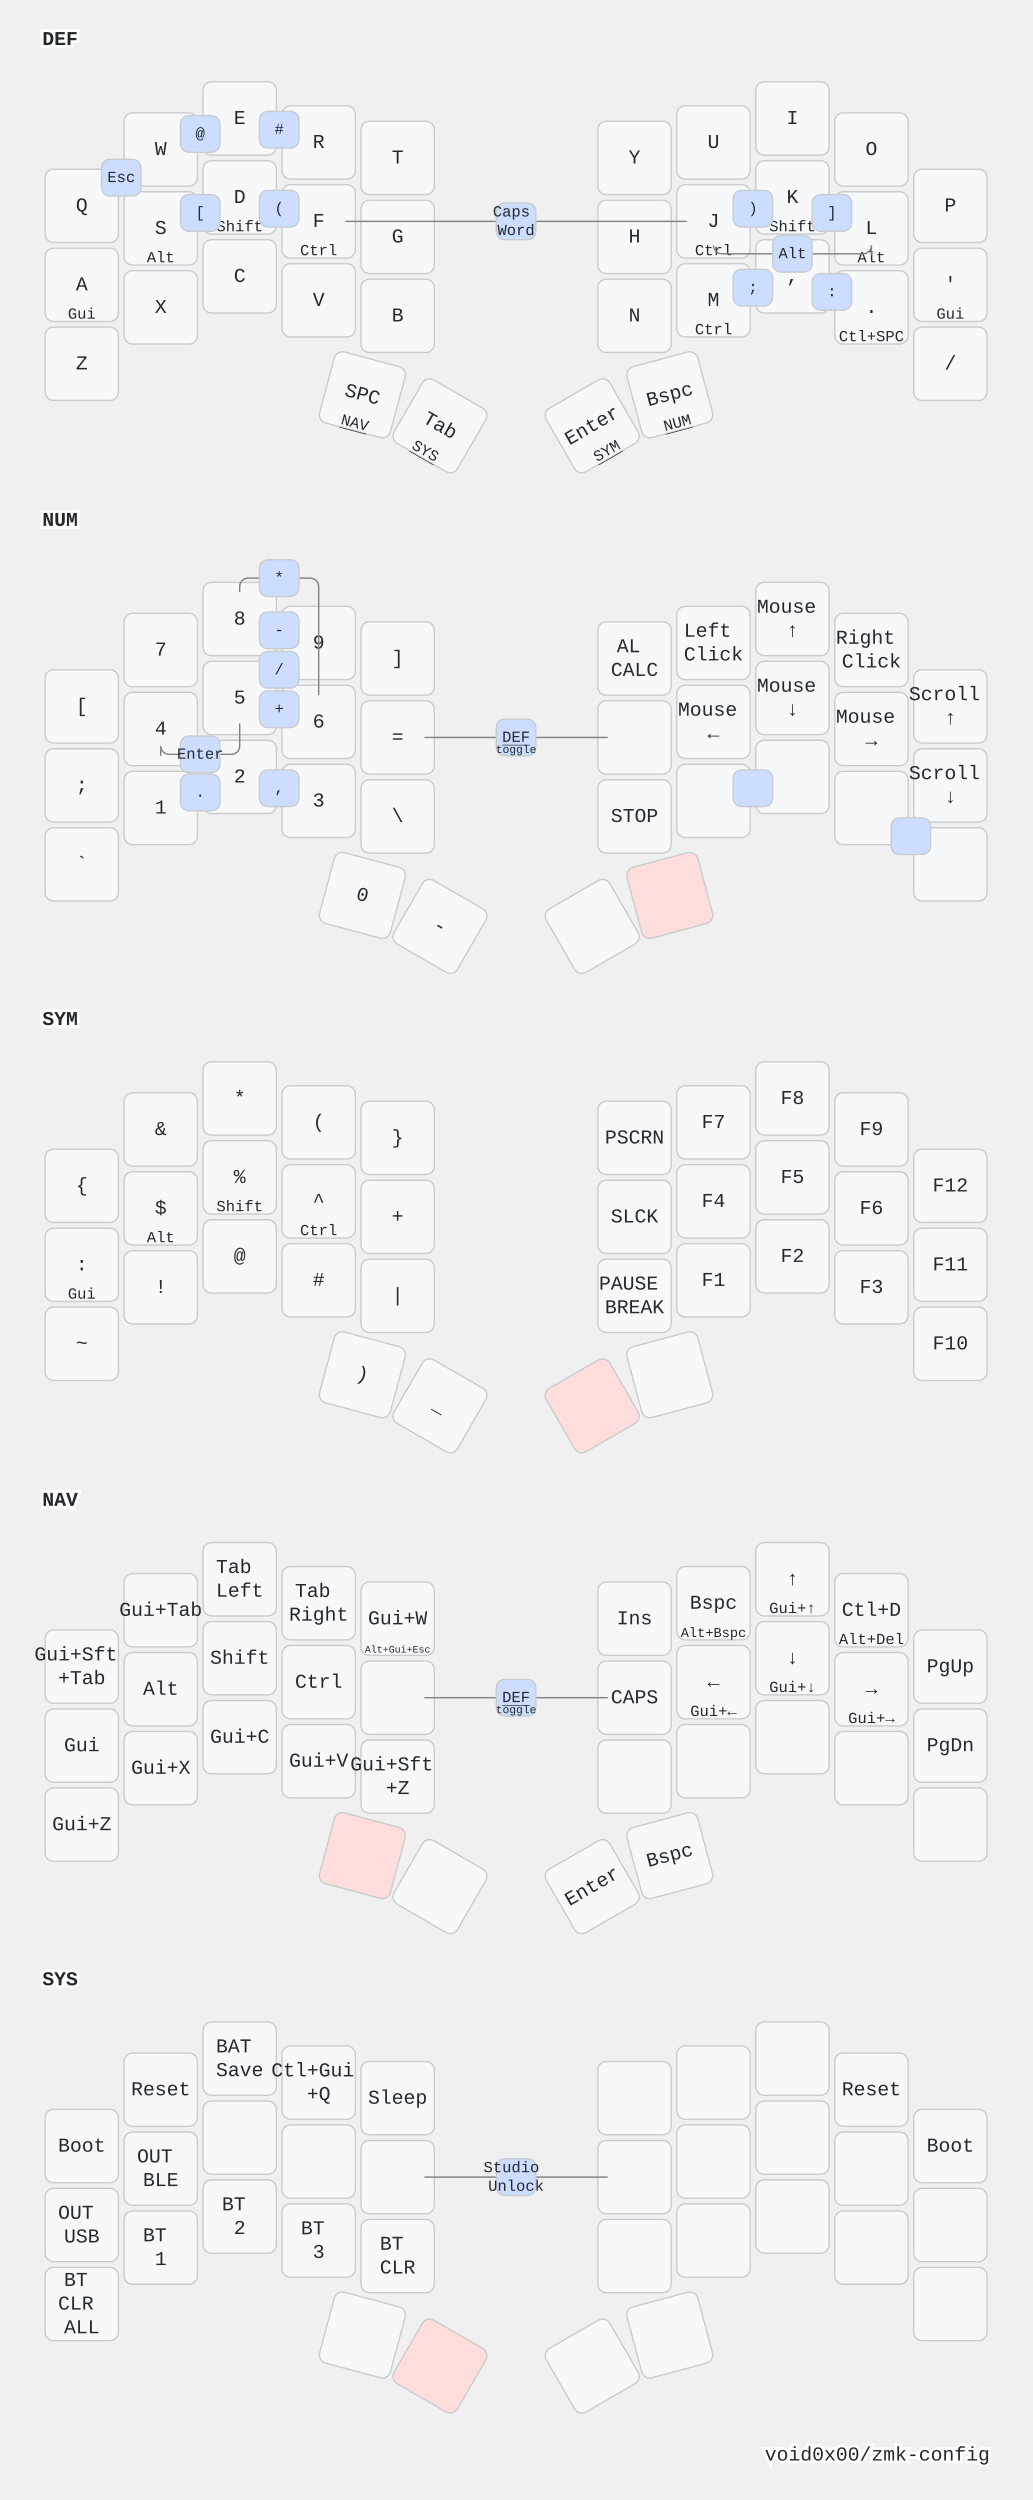
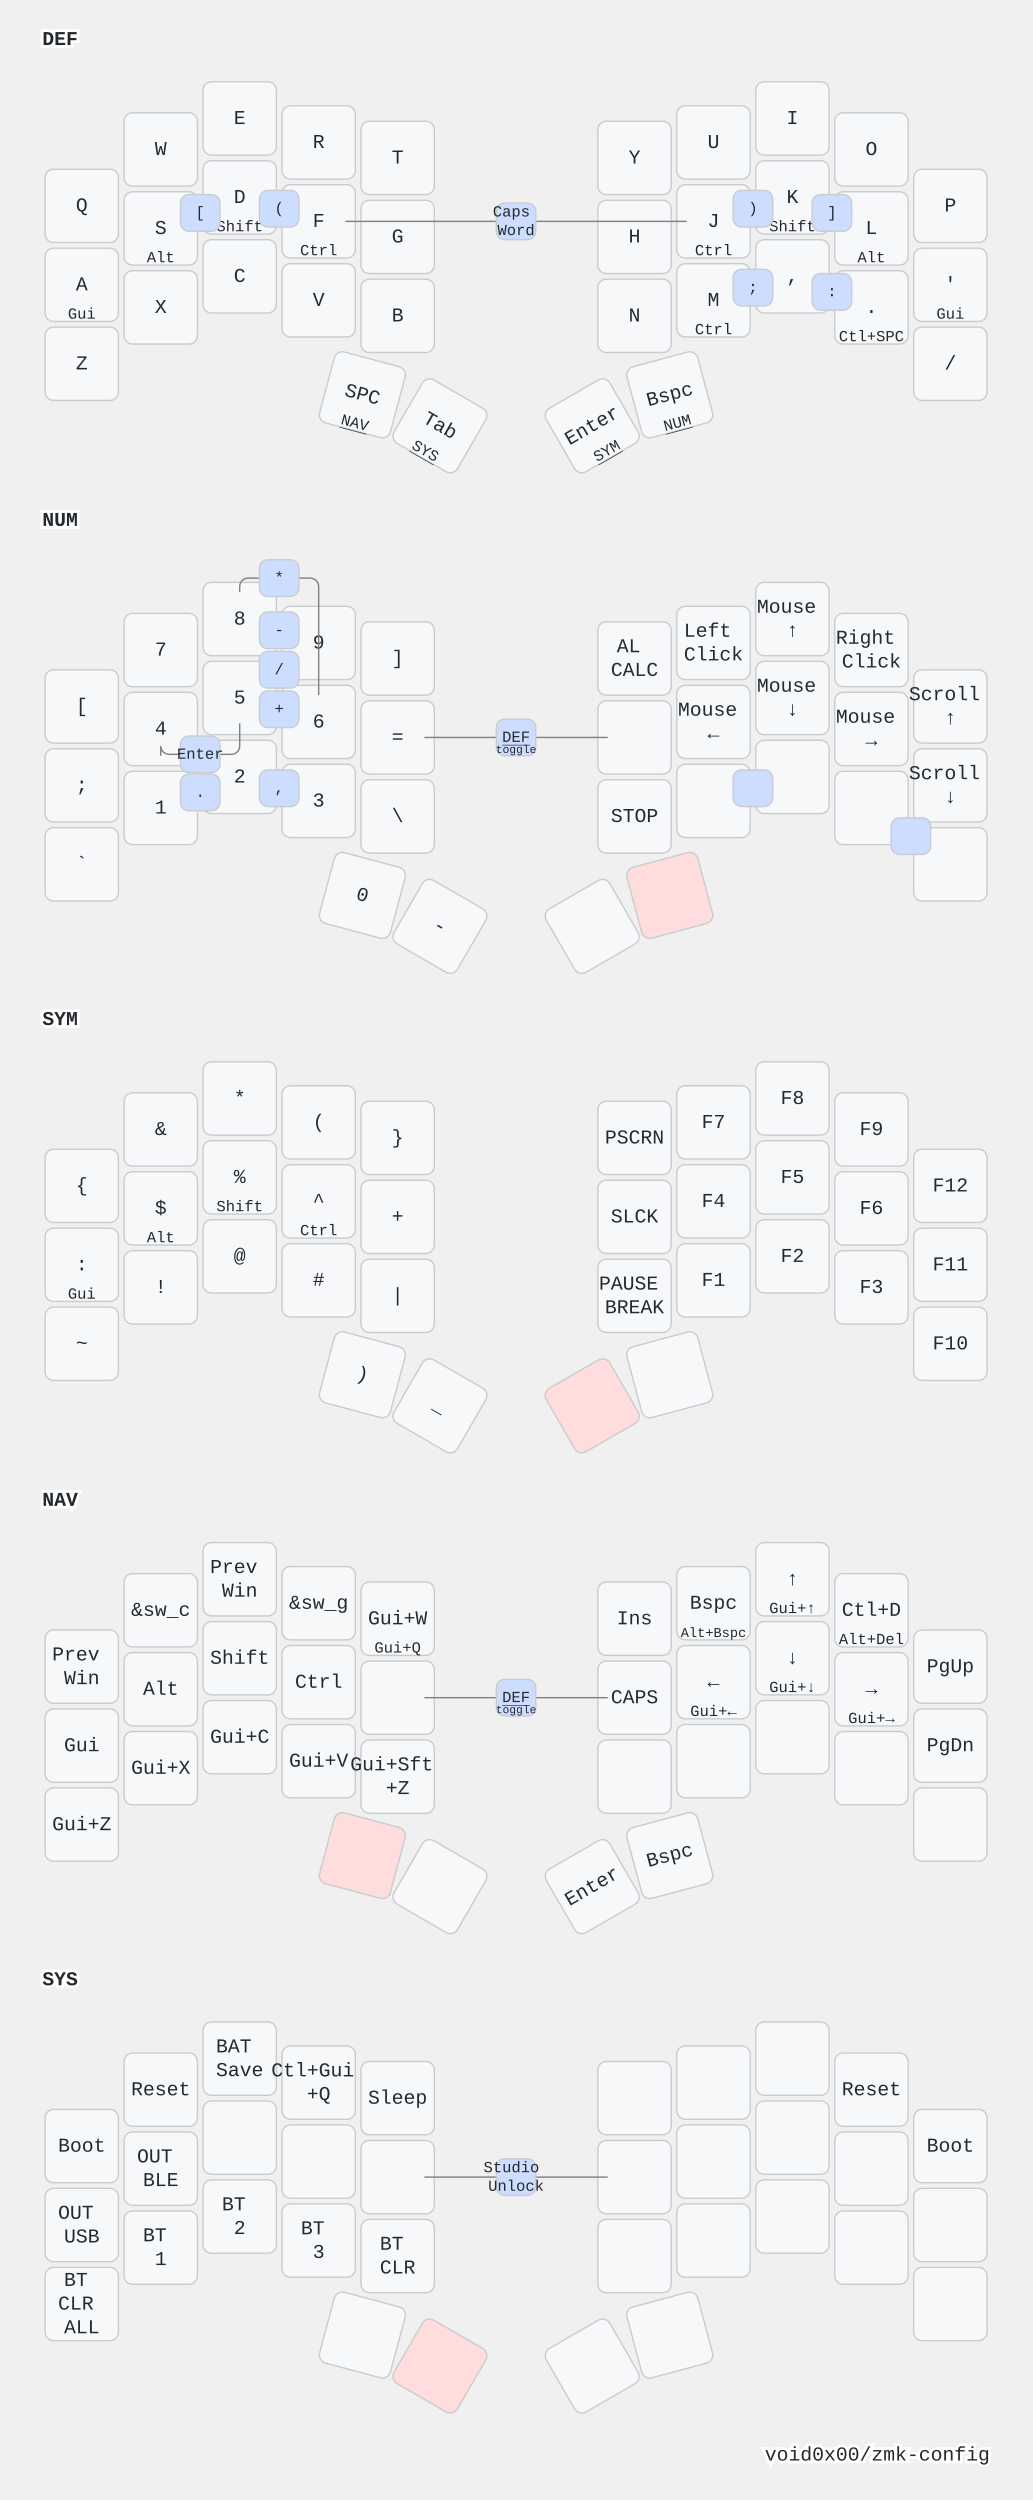
<svg xmlns="http://www.w3.org/2000/svg" xmlns:xlink="http://www.w3.org/1999/xlink" width="732" height="1773" viewBox="0 0 732 1773" class="keymap">
  <defs>/* start glyphs */
<svg id="mdi:play-pause">
      <svg id="mdi-play-pause" viewBox="0 0 24 24">
        <path d="M3,5V19L11,12M13,19H16V5H13M18,5V19H21V5" />
      </svg>
    </svg>
    <svg id="mdi:skip-backward">
      <svg id="mdi-skip-backward" viewBox="0 0 24 24">
        <path d="M20,5V19L13,12M6,5V19H4V5M13,5V19L6,12" />
      </svg>
    </svg>
    <svg id="mdi:skip-forward">
      <svg id="mdi-skip-forward" viewBox="0 0 24 24">
        <path d="M4,5V19L11,12M18,5V19H20V5M11,5V19L18,12" />
      </svg>
    </svg>
    <svg id="mdi:volume-high">
      <svg id="mdi-volume-high" viewBox="0 0 24 24">
        <path d="M14,3.23V5.29C16.89,6.15 19,8.83 19,12C19,15.17 16.89,17.84 14,18.7V20.77C18,19.86 21,16.28 21,12C21,7.72 18,4.14 14,3.23M16.5,12C16.5,10.23 15.5,8.71 14,7.97V16C15.5,15.29 16.5,13.76 16.5,12M3,9V15H7L12,20V4L7,9H3Z" />
      </svg>
    </svg>
    <svg id="mdi:volume-medium">
      <svg id="mdi-volume-medium" viewBox="0 0 24 24">
        <path d="M5,9V15H9L14,20V4L9,9M18.5,12C18.5,10.23 17.5,8.71 16,7.97V16C17.5,15.29 18.5,13.76 18.5,12Z" />
      </svg>
    </svg>
    <svg id="mdi:volume-off">
      <svg id="mdi-volume-off" viewBox="0 0 24 24">
        <path d="M12,4L9.91,6.09L12,8.18M4.27,3L3,4.27L7.73,9H3V15H7L12,20V13.27L16.25,17.53C15.58,18.04 14.83,18.46 14,18.7V20.77C15.38,20.45 16.63,19.82 17.68,18.96L19.73,21L21,19.73L12,10.73M19,12C19,12.94 18.8,13.82 18.46,14.64L19.97,16.15C20.62,14.91 21,13.5 21,12C21,7.72 18,4.14 14,3.23V5.29C16.89,6.15 19,8.83 19,12M16.5,12C16.5,10.23 15.5,8.71 14,7.97V10.18L16.45,12.63C16.5,12.43 16.5,12.21 16.5,12Z" />
      </svg>
    </svg>
  </defs>/* end glyphs */
<style>/* inherit to force styles through use tags */
svg path {
    fill: inherit;
}

/* font and background color specifications */
svg.keymap {
    font-family: SFMono-Regular,Consolas,Liberation Mono,Menlo,monospace;
    font-size: 14px;
    font-kerning: normal;
    text-rendering: optimizeLegibility;
    fill: #24292e;
}

/* default key styling */
rect.key {
    fill: #f6f8fa;
}

rect.key, rect.combo {
    stroke: #c9cccf;
    stroke-width: 1;
}

/* default key side styling, only used is draw_key_sides is set */
rect.side {
    filter: brightness(90%);
}

/* color accent for combo boxes */
rect.combo, rect.combo-separate {
    fill: #cdf;
}

/* color accent for held keys */
rect.held, rect.combo.held {
    fill: #fdd;
}

/* color accent for ghost (optional) keys */
rect.ghost, rect.combo.ghost {
    stroke-dasharray: 4, 4;
    stroke-width: 2;
}

text {
    text-anchor: middle;
    dominant-baseline: middle;
}

/* styling for layer labels */
text.label {
    font-weight: bold;
    text-anchor: start;
    stroke: white;
    stroke-width: 4;
    paint-order: stroke;
}

/* styling for optional footer */
text.footer {
    text-anchor: end;
    dominant-baseline: auto;
    stroke: white;
    stroke-width: 4;
    paint-order: stroke;
}

/* styling for combo tap, and key non-tap label text */
text.combo, text.hold, text.shifted, text.left, text.right, text.tl, text.tr, text.bl, text.br {
    font-size: 11px;
}

text.hold, text.bl, text.br {
    text-anchor: middle;
    dominant-baseline: auto;
}

text.shifted, text.tl, text.tr {
    text-anchor: middle;
    dominant-baseline: hanging;
}

text.left, text.tl, text.bl {
    text-anchor: start;
}

text.right, text.tr, text.br {
    text-anchor: end;
}

text.layer-activator {
    text-decoration: underline;
}

/* styling for hold/shifted label text in combo box */
text.combo.hold, text.combo.shifted, text.combo.left, text.combo.right {
    font-size: 8px;
}

/* lighter symbol for transparent keys */
text.trans {
    fill: #7b7e81;
}

/* styling for combo dendrons */
path.combo {
    stroke-width: 1;
    stroke: gray;
    fill: none;
}

/* Start Tabler Icons Cleanup */
/* cannot use height/width with glyphs */
.icon-tabler &gt; path {
    fill: inherit;
    stroke: inherit;
    stroke-width: 2;
}
/* hide tabler's default box */
.icon-tabler &gt; path[stroke="none"][fill="none"] {
    visibility: hidden;
}
/* End Tabler Icons Cleanup */

@media (prefers-color-scheme: dark) {
svg.keymap { fill: #d1d6db; }
rect.key { fill: #3f4750; }
rect.key, rect.combo { stroke: #60666c; }
rect.combo, rect.combo-separate { fill: #1f3d7a; }
rect.held, rect.combo.held { fill: #854747; }
text.label, text.footer { stroke: black; }
text.trans { fill: #7e8184; }
path.combo { stroke: #7f7f7f; }

}</style>
  <g transform="translate(30, 0)" class="layer-DEF">
    <text x="0" y="28" class="label" id="DEF">DEF</text>
    <g transform="translate(0, 56)">
      <g transform="translate(28, 90)" class="key keypos-0">
        <rect rx="6" ry="6" x="-26" y="-26" width="52" height="52" class="key" />
        <text x="0" y="0" class="key tap">Q</text>
      </g>
      <g transform="translate(84, 50)" class="key keypos-1">
        <rect rx="6" ry="6" x="-26" y="-26" width="52" height="52" class="key" />
        <text x="0" y="0" class="key tap">W</text>
      </g>
      <g transform="translate(140, 28)" class="key keypos-2">
        <rect rx="6" ry="6" x="-26" y="-26" width="52" height="52" class="key" />
        <text x="0" y="0" class="key tap">E</text>
      </g>
      <g transform="translate(196, 45)" class="key keypos-3">
        <rect rx="6" ry="6" x="-26" y="-26" width="52" height="52" class="key" />
        <text x="0" y="0" class="key tap">R</text>
      </g>
      <g transform="translate(252, 56)" class="key keypos-4">
        <rect rx="6" ry="6" x="-26" y="-26" width="52" height="52" class="key" />
        <text x="0" y="0" class="key tap">T</text>
      </g>
      <g transform="translate(420, 56)" class="key keypos-5">
        <rect rx="6" ry="6" x="-26" y="-26" width="52" height="52" class="key" />
        <text x="0" y="0" class="key tap">Y</text>
      </g>
      <g transform="translate(476, 45)" class="key keypos-6">
        <rect rx="6" ry="6" x="-26" y="-26" width="52" height="52" class="key" />
        <text x="0" y="0" class="key tap">U</text>
      </g>
      <g transform="translate(532, 28)" class="key keypos-7">
        <rect rx="6" ry="6" x="-26" y="-26" width="52" height="52" class="key" />
        <text x="0" y="0" class="key tap">I</text>
      </g>
      <g transform="translate(588, 50)" class="key keypos-8">
        <rect rx="6" ry="6" x="-26" y="-26" width="52" height="52" class="key" />
        <text x="0" y="0" class="key tap">O</text>
      </g>
      <g transform="translate(644, 90)" class="key keypos-9">
        <rect rx="6" ry="6" x="-26" y="-26" width="52" height="52" class="key" />
        <text x="0" y="0" class="key tap">P</text>
      </g>
      <g transform="translate(28, 146)" class="key keypos-10">
        <rect rx="6" ry="6" x="-26" y="-26" width="52" height="52" class="key" />
        <text x="0" y="0" class="key tap">A</text>
        <text x="0" y="24" class="key hold">Gui</text>
      </g>
      <g transform="translate(84, 106)" class="key keypos-11">
        <rect rx="6" ry="6" x="-26" y="-26" width="52" height="52" class="key" />
        <text x="0" y="0" class="key tap">S</text>
        <text x="0" y="24" class="key hold">Alt</text>
      </g>
      <g transform="translate(140, 84)" class="key keypos-12">
        <rect rx="6" ry="6" x="-26" y="-26" width="52" height="52" class="key" />
        <text x="0" y="0" class="key tap">D</text>
        <text x="0" y="24" class="key hold">Shift</text>
      </g>
      <g transform="translate(196, 101)" class="key keypos-13">
        <rect rx="6" ry="6" x="-26" y="-26" width="52" height="52" class="key" />
        <text x="0" y="0" class="key tap">F</text>
        <text x="0" y="24" class="key hold">Ctrl</text>
      </g>
      <g transform="translate(252, 112)" class="key keypos-14">
        <rect rx="6" ry="6" x="-26" y="-26" width="52" height="52" class="key" />
        <text x="0" y="0" class="key tap">G</text>
      </g>
      <g transform="translate(420, 112)" class="key keypos-15">
        <rect rx="6" ry="6" x="-26" y="-26" width="52" height="52" class="key" />
        <text x="0" y="0" class="key tap">H</text>
      </g>
      <g transform="translate(476, 101)" class="key keypos-16">
        <rect rx="6" ry="6" x="-26" y="-26" width="52" height="52" class="key" />
        <text x="0" y="0" class="key tap">J</text>
        <text x="0" y="24" class="key hold">Ctrl</text>
      </g>
      <g transform="translate(532, 84)" class="key keypos-17">
        <rect rx="6" ry="6" x="-26" y="-26" width="52" height="52" class="key" />
        <text x="0" y="0" class="key tap">K</text>
        <text x="0" y="24" class="key hold">Shift</text>
      </g>
      <g transform="translate(588, 106)" class="key keypos-18">
        <rect rx="6" ry="6" x="-26" y="-26" width="52" height="52" class="key" />
        <text x="0" y="0" class="key tap">L</text>
        <text x="0" y="24" class="key hold">Alt</text>
      </g>
      <g transform="translate(644, 146)" class="key keypos-19">
        <rect rx="6" ry="6" x="-26" y="-26" width="52" height="52" class="key" />
        <text x="0" y="0" class="key tap">'</text>
        <text x="0" y="24" class="key hold">Gui</text>
      </g>
      <g transform="translate(28, 202)" class="key keypos-20">
        <rect rx="6" ry="6" x="-26" y="-26" width="52" height="52" class="key" />
        <text x="0" y="0" class="key tap">Z</text>
      </g>
      <g transform="translate(84, 162)" class="key keypos-21">
        <rect rx="6" ry="6" x="-26" y="-26" width="52" height="52" class="key" />
        <text x="0" y="0" class="key tap">X</text>
      </g>
      <g transform="translate(140, 140)" class="key keypos-22">
        <rect rx="6" ry="6" x="-26" y="-26" width="52" height="52" class="key" />
        <text x="0" y="0" class="key tap">C</text>
      </g>
      <g transform="translate(196, 157)" class="key keypos-23">
        <rect rx="6" ry="6" x="-26" y="-26" width="52" height="52" class="key" />
        <text x="0" y="0" class="key tap">V</text>
      </g>
      <g transform="translate(252, 168)" class="key keypos-24">
        <rect rx="6" ry="6" x="-26" y="-26" width="52" height="52" class="key" />
        <text x="0" y="0" class="key tap">B</text>
      </g>
      <g transform="translate(420, 168)" class="key keypos-25">
        <rect rx="6" ry="6" x="-26" y="-26" width="52" height="52" class="key" />
        <text x="0" y="0" class="key tap">N</text>
      </g>
      <g transform="translate(476, 157)" class="key keypos-26">
        <rect rx="6" ry="6" x="-26" y="-26" width="52" height="52" class="key" />
        <text x="0" y="0" class="key tap">M</text>
        <text x="0" y="24" class="key hold">Ctrl</text>
      </g>
      <g transform="translate(532, 140)" class="key keypos-27">
        <rect rx="6" ry="6" x="-26" y="-26" width="52" height="52" class="key" />
        <text x="0" y="0" class="key tap">,</text>
      </g>
      <g transform="translate(588, 162)" class="key keypos-28">
        <rect rx="6" ry="6" x="-26" y="-26" width="52" height="52" class="key" />
        <text x="0" y="0" class="key tap">.</text>
        <text x="0" y="24" class="key hold">Ctl+SPC</text>
      </g>
      <g transform="translate(644, 202)" class="key keypos-29">
        <rect rx="6" ry="6" x="-26" y="-26" width="52" height="52" class="key" />
        <text x="0" y="0" class="key tap">/</text>
      </g>
      <g transform="translate(227, 224) rotate(15.0)" class="key keypos-30">
        <rect rx="6" ry="6" x="-26" y="-26" width="52" height="52" class="key" />
        <text x="0" y="0" class="key tap">SPC</text>
        <a href="#NAV">
          <text x="0" y="24" class="key hold layer-activator">NAV</text>
        </a>
      </g>
      <g transform="translate(282, 246) rotate(30.0)" class="key keypos-31">
        <rect rx="6" ry="6" x="-26" y="-26" width="52" height="52" class="key" />
        <text x="0" y="0" class="key tap">Tab</text>
        <a href="#SYS">
          <text x="0" y="24" class="key hold layer-activator">SYS</text>
        </a>
      </g>
      <g transform="translate(390, 246) rotate(-30.0)" class="key keypos-32">
        <rect rx="6" ry="6" x="-26" y="-26" width="52" height="52" class="key" />
        <text x="0" y="0" class="key tap">Enter</text>
        <a href="#SYM">
          <text x="0" y="24" class="key hold layer-activator">SYM</text>
        </a>
      </g>
      <g transform="translate(445, 224) rotate(-15.0)" class="key keypos-33">
        <rect rx="6" ry="6" x="-26" y="-26" width="52" height="52" class="key" />
        <text x="0" y="0" class="key tap">Bspc</text>
        <a href="#NUM">
          <text x="0" y="24" class="key hold layer-activator">NUM</text>
        </a>
      </g>
      <g class="combo combopos-0">
-         <rect rx="6" ry="6" x="98" y="26" width="28" height="26" class="combo" />
-         <text x="112" y="39" class="combo tap">@</text>
-       </g>
-       <g class="combo combopos-1">
-         <rect rx="6" ry="6" x="154" y="23" width="28" height="26" class="combo" />
-         <text x="168" y="36" class="combo tap">#</text>
-       </g>
-       <g class="combo combopos-2">
-         <rect rx="6" ry="6" x="42" y="57" width="28" height="26" class="combo" />
-         <text x="56" y="70" class="combo tap">Esc</text>
-       </g>
-       <g class="combo combopos-3">
        <rect rx="6" ry="6" x="154" y="79" width="28" height="26" class="combo" />
        <text x="168" y="92" class="combo tap">(</text>
      </g>
-       <g class="combo combopos-4">
+       <g class="combo combopos-1">
        <rect rx="6" ry="6" x="490" y="79" width="28" height="26" class="combo" />
        <text x="504" y="92" class="combo tap">)</text>
      </g>
-       <g class="combo combopos-5">
+       <g class="combo combopos-2">
        <rect rx="6" ry="6" x="98" y="82" width="28" height="26" class="combo" />
        <text x="112" y="95" class="combo tap">[</text>
      </g>
-       <g class="combo combopos-6">
+       <g class="combo combopos-3">
        <rect rx="6" ry="6" x="546" y="82" width="28" height="26" class="combo" />
        <text x="560" y="95" class="combo tap">]</text>
      </g>
-       <g class="combo combopos-7">
-         <path d="M532,124 h50 a6.0,6.0 0 0 0 6.0,-6.0 v7" class="combo" />
-         <path d="M532,124 h-50 a6.0,6.0 0 0 1 -6.0,-6.0 v1" class="combo" />
-         <rect rx="6" ry="6" x="518" y="111" width="28" height="26" class="combo" />
-         <text x="532" y="124" class="combo tap">Alt</text>
-       </g>
-       <g class="combo combopos-8">
+       <g class="combo combopos-4">
        <rect rx="6" ry="6" x="490" y="135" width="28" height="26" class="combo" />
        <text x="504" y="148" class="combo tap">;</text>
      </g>
-       <g class="combo combopos-9">
+       <g class="combo combopos-5">
        <rect rx="6" ry="6" x="546" y="138" width="28" height="26" class="combo" />
        <text x="560" y="151" class="combo tap">:</text>
      </g>
-       <g class="combo combopos-10">
+       <g class="combo combopos-6">
        <path d="M336,101 l-121,0" class="combo" />
        <path d="M336,101 l121,0" class="combo" />
        <rect rx="6" ry="6" x="322" y="88" width="28" height="26" class="combo" />
        <text x="336" y="101" class="combo tap">
          <tspan x="336" dy="-0.6em">Caps</tspan>
          <tspan x="336" dy="1.2em">Word</tspan>
        </text>
      </g>
    </g>
  </g>
  <g transform="translate(30, 341)" class="layer-NUM">
    <text x="0" y="28" class="label" id="NUM">NUM</text>
    <g transform="translate(0, 70)">
      <g transform="translate(28, 90)" class="key keypos-0">
        <rect rx="6" ry="6" x="-26" y="-26" width="52" height="52" class="key" />
        <text x="0" y="0" class="key tap">[</text>
      </g>
      <g transform="translate(84, 50)" class="key keypos-1">
        <rect rx="6" ry="6" x="-26" y="-26" width="52" height="52" class="key" />
        <text x="0" y="0" class="key tap">7</text>
      </g>
      <g transform="translate(140, 28)" class="key keypos-2">
        <rect rx="6" ry="6" x="-26" y="-26" width="52" height="52" class="key" />
        <text x="0" y="0" class="key tap">8</text>
      </g>
      <g transform="translate(196, 45)" class="key keypos-3">
        <rect rx="6" ry="6" x="-26" y="-26" width="52" height="52" class="key" />
        <text x="0" y="0" class="key tap">9</text>
      </g>
      <g transform="translate(252, 56)" class="key keypos-4">
        <rect rx="6" ry="6" x="-26" y="-26" width="52" height="52" class="key" />
        <text x="0" y="0" class="key tap">]</text>
      </g>
      <g transform="translate(420, 56)" class="key keypos-5">
        <rect rx="6" ry="6" x="-26" y="-26" width="52" height="52" class="key" />
        <text x="0" y="0" class="key tap">
          <tspan x="0" dy="-0.6em">AL</tspan>
          <tspan x="0" dy="1.2em">CALC</tspan>
        </text>
      </g>
      <g transform="translate(476, 45)" class="key keypos-6">
        <rect rx="6" ry="6" x="-26" y="-26" width="52" height="52" class="key" />
        <text x="0" y="0" class="key tap">
          <tspan x="0" dy="-0.6em">Left</tspan>
          <tspan x="0" dy="1.2em">Click</tspan>
        </text>
      </g>
      <g transform="translate(532, 28)" class="key keypos-7">
        <rect rx="6" ry="6" x="-26" y="-26" width="52" height="52" class="key" />
        <text x="0" y="0" class="key tap">
          <tspan x="0" dy="-0.6em">Mouse</tspan>
          <tspan x="0" dy="1.2em">↑</tspan>
        </text>
      </g>
      <g transform="translate(588, 50)" class="key keypos-8">
        <rect rx="6" ry="6" x="-26" y="-26" width="52" height="52" class="key" />
        <text x="0" y="0" class="key tap">
          <tspan x="0" dy="-0.6em">Right</tspan>
          <tspan x="0" dy="1.2em">Click</tspan>
        </text>
      </g>
      <g transform="translate(644, 90)" class="key keypos-9">
        <rect rx="6" ry="6" x="-26" y="-26" width="52" height="52" class="key" />
        <text x="0" y="0" class="key tap">
          <tspan x="0" dy="-0.6em">Scroll</tspan>
          <tspan x="0" dy="1.2em">↑</tspan>
        </text>
      </g>
      <g transform="translate(28, 146)" class="key keypos-10">
        <rect rx="6" ry="6" x="-26" y="-26" width="52" height="52" class="key" />
        <text x="0" y="0" class="key tap">;</text>
      </g>
      <g transform="translate(84, 106)" class="key keypos-11">
        <rect rx="6" ry="6" x="-26" y="-26" width="52" height="52" class="key" />
        <text x="0" y="0" class="key tap">4</text>
      </g>
      <g transform="translate(140, 84)" class="key keypos-12">
        <rect rx="6" ry="6" x="-26" y="-26" width="52" height="52" class="key" />
        <text x="0" y="0" class="key tap">5</text>
      </g>
      <g transform="translate(196, 101)" class="key keypos-13">
        <rect rx="6" ry="6" x="-26" y="-26" width="52" height="52" class="key" />
        <text x="0" y="0" class="key tap">6</text>
      </g>
      <g transform="translate(252, 112)" class="key keypos-14">
        <rect rx="6" ry="6" x="-26" y="-26" width="52" height="52" class="key" />
        <text x="0" y="0" class="key tap">=</text>
      </g>
      <g transform="translate(420, 112)" class="key keypos-15">
        <rect rx="6" ry="6" x="-26" y="-26" width="52" height="52" class="key" />
      </g>
      <g transform="translate(476, 101)" class="key keypos-16">
        <rect rx="6" ry="6" x="-26" y="-26" width="52" height="52" class="key" />
        <text x="0" y="0" class="key tap">
          <tspan x="0" dy="-0.6em">Mouse</tspan>
          <tspan x="0" dy="1.2em">←</tspan>
        </text>
      </g>
      <g transform="translate(532, 84)" class="key keypos-17">
        <rect rx="6" ry="6" x="-26" y="-26" width="52" height="52" class="key" />
        <text x="0" y="0" class="key tap">
          <tspan x="0" dy="-0.6em">Mouse</tspan>
          <tspan x="0" dy="1.2em">↓</tspan>
        </text>
      </g>
      <g transform="translate(588, 106)" class="key keypos-18">
        <rect rx="6" ry="6" x="-26" y="-26" width="52" height="52" class="key" />
        <text x="0" y="0" class="key tap">
          <tspan x="0" dy="-0.6em">Mouse</tspan>
          <tspan x="0" dy="1.2em">→</tspan>
        </text>
      </g>
      <g transform="translate(644, 146)" class="key keypos-19">
        <rect rx="6" ry="6" x="-26" y="-26" width="52" height="52" class="key" />
        <text x="0" y="0" class="key tap">
          <tspan x="0" dy="-0.6em">Scroll</tspan>
          <tspan x="0" dy="1.2em">↓</tspan>
        </text>
      </g>
      <g transform="translate(28, 202)" class="key keypos-20">
        <rect rx="6" ry="6" x="-26" y="-26" width="52" height="52" class="key" />
        <text x="0" y="0" class="key tap">`</text>
      </g>
      <g transform="translate(84, 162)" class="key keypos-21">
        <rect rx="6" ry="6" x="-26" y="-26" width="52" height="52" class="key" />
        <text x="0" y="0" class="key tap">1</text>
      </g>
      <g transform="translate(140, 140)" class="key keypos-22">
        <rect rx="6" ry="6" x="-26" y="-26" width="52" height="52" class="key" />
        <text x="0" y="0" class="key tap">2</text>
      </g>
      <g transform="translate(196, 157)" class="key keypos-23">
        <rect rx="6" ry="6" x="-26" y="-26" width="52" height="52" class="key" />
        <text x="0" y="0" class="key tap">3</text>
      </g>
      <g transform="translate(252, 168)" class="key keypos-24">
        <rect rx="6" ry="6" x="-26" y="-26" width="52" height="52" class="key" />
        <text x="0" y="0" class="key tap">\</text>
      </g>
      <g transform="translate(420, 168)" class="key keypos-25">
        <rect rx="6" ry="6" x="-26" y="-26" width="52" height="52" class="key" />
        <text x="0" y="0" class="key tap">STOP</text>
      </g>
      <g transform="translate(476, 157)" class="key keypos-26">
        <rect rx="6" ry="6" x="-26" y="-26" width="52" height="52" class="key" />
        <use href="#mdi:skip-backward" xlink:href="#mdi:skip-backward" x="-7" y="-7" height="14" width="14.0" class="key tap glyph mdi:skip-backward" />
      </g>
      <g transform="translate(532, 140)" class="key keypos-27">
        <rect rx="6" ry="6" x="-26" y="-26" width="52" height="52" class="key" />
        <use href="#mdi:skip-forward" xlink:href="#mdi:skip-forward" x="-7" y="-7" height="14" width="14.0" class="key tap glyph mdi:skip-forward" />
      </g>
      <g transform="translate(588, 162)" class="key keypos-28">
        <rect rx="6" ry="6" x="-26" y="-26" width="52" height="52" class="key" />
        <use href="#mdi:volume-medium" xlink:href="#mdi:volume-medium" x="-7" y="-7" height="14" width="14.0" class="key tap glyph mdi:volume-medium" />
      </g>
      <g transform="translate(644, 202)" class="key keypos-29">
        <rect rx="6" ry="6" x="-26" y="-26" width="52" height="52" class="key" />
        <use href="#mdi:volume-high" xlink:href="#mdi:volume-high" x="-7" y="-7" height="14" width="14.0" class="key tap glyph mdi:volume-high" />
      </g>
      <g transform="translate(227, 224) rotate(15.0)" class="key keypos-30">
        <rect rx="6" ry="6" x="-26" y="-26" width="52" height="52" class="key" />
        <text x="0" y="0" class="key tap">0</text>
      </g>
      <g transform="translate(282, 246) rotate(30.0)" class="key keypos-31">
        <rect rx="6" ry="6" x="-26" y="-26" width="52" height="52" class="key" />
        <text x="0" y="0" class="key tap">-</text>
      </g>
      <g transform="translate(390, 246) rotate(-30.0)" class="key trans keypos-32">
        <rect rx="6" ry="6" x="-26" y="-26" width="52" height="52" class="key trans" />
      </g>
      <g transform="translate(445, 224) rotate(-15.0)" class="key held keypos-33">
        <rect rx="6" ry="6" x="-26" y="-26" width="52" height="52" class="key held" />
      </g>
      <g class="combo combopos-0">
        <rect rx="6" ry="6" x="602" y="169" width="28" height="26" class="combo" />
        <use href="#mdi:volume-off" xlink:href="#mdi:volume-off" x="609" y="175" height="14" width="14.0" class="combo tap glyph mdi:volume-off" />
      </g>
      <g class="combo combopos-1">
        <rect rx="6" ry="6" x="490" y="135" width="28" height="26" class="combo" />
        <use href="#mdi:play-pause" xlink:href="#mdi:play-pause" x="497" y="141" height="14" width="14.0" class="combo tap glyph mdi:play-pause" />
      </g>
      <g class="combo combopos-2">
        <path d="M336,112 l-65,0" class="combo" />
        <path d="M336,112 l65,0" class="combo" />
        <rect rx="6" ry="6" x="322" y="99" width="28" height="26" class="combo" />
        <a href="#DEF">
          <text x="336" y="112" class="combo tap layer-activator">DEF</text>
        </a>
        <text x="336" y="123" class="combo hold">toggle</text>
      </g>
      <g class="combo combopos-3">
        <rect rx="6" ry="6" x="154" y="79" width="28" height="26" class="combo" />
        <text x="168" y="92" class="combo tap">+</text>
      </g>
      <g class="combo combopos-4">
        <rect rx="6" ry="6" x="154" y="23" width="28" height="26" class="combo" />
        <text x="168" y="36" class="combo tap">-</text>
      </g>
      <g class="combo combopos-5">
        <path d="M168,-1 h-22 a6.0,6.0 0 0 0 -6.0,6.0 v4" class="combo" />
        <path d="M168,-1 h22 a6.0,6.0 0 0 1 6.0,6.0 v77" class="combo" />
        <rect rx="6" ry="6" x="154" y="-14" width="28" height="26" class="combo" />
        <text x="168" y="-1" class="combo tap">*</text>
      </g>
      <g class="combo combopos-6">
        <rect rx="6" ry="6" x="154" y="51" width="28" height="26" class="combo" />
        <text x="168" y="64" class="combo tap">/</text>
      </g>
      <g class="combo combopos-7">
        <rect rx="6" ry="6" x="154" y="135" width="28" height="26" class="combo" />
        <text x="168" y="148" class="combo tap">,</text>
      </g>
      <g class="combo combopos-8">
        <rect rx="6" ry="6" x="98" y="138" width="28" height="26" class="combo" />
        <text x="112" y="151" class="combo tap">.</text>
      </g>
      <g class="combo combopos-9">
        <path d="M112,124 h-22 a6.0,6.0 0 0 1 -6.0,-6.0 v7" class="combo" />
        <path d="M112,124 h22 a6.0,6.0 0 0 0 6.0,-6.0 v-16" class="combo" />
        <rect rx="6" ry="6" x="98" y="111" width="28" height="26" class="combo" />
        <text x="112" y="124" class="combo tap">Enter</text>
      </g>
    </g>
  </g>
  <g transform="translate(30, 695)" class="layer-SYM">
    <text x="0" y="28" class="label" id="SYM">SYM</text>
    <g transform="translate(0, 56)">
      <g transform="translate(28, 90)" class="key keypos-0">
        <rect rx="6" ry="6" x="-26" y="-26" width="52" height="52" class="key" />
        <text x="0" y="0" class="key tap">{</text>
      </g>
      <g transform="translate(84, 50)" class="key keypos-1">
        <rect rx="6" ry="6" x="-26" y="-26" width="52" height="52" class="key" />
        <text x="0" y="0" class="key tap">&amp;</text>
      </g>
      <g transform="translate(140, 28)" class="key keypos-2">
        <rect rx="6" ry="6" x="-26" y="-26" width="52" height="52" class="key" />
        <text x="0" y="0" class="key tap">*</text>
      </g>
      <g transform="translate(196, 45)" class="key keypos-3">
        <rect rx="6" ry="6" x="-26" y="-26" width="52" height="52" class="key" />
        <text x="0" y="0" class="key tap">(</text>
      </g>
      <g transform="translate(252, 56)" class="key keypos-4">
        <rect rx="6" ry="6" x="-26" y="-26" width="52" height="52" class="key" />
        <text x="0" y="0" class="key tap">}</text>
      </g>
      <g transform="translate(420, 56)" class="key keypos-5">
        <rect rx="6" ry="6" x="-26" y="-26" width="52" height="52" class="key" />
        <text x="0" y="0" class="key tap">PSCRN</text>
      </g>
      <g transform="translate(476, 45)" class="key keypos-6">
        <rect rx="6" ry="6" x="-26" y="-26" width="52" height="52" class="key" />
        <text x="0" y="0" class="key tap">F7</text>
      </g>
      <g transform="translate(532, 28)" class="key keypos-7">
        <rect rx="6" ry="6" x="-26" y="-26" width="52" height="52" class="key" />
        <text x="0" y="0" class="key tap">F8</text>
      </g>
      <g transform="translate(588, 50)" class="key keypos-8">
        <rect rx="6" ry="6" x="-26" y="-26" width="52" height="52" class="key" />
        <text x="0" y="0" class="key tap">F9</text>
      </g>
      <g transform="translate(644, 90)" class="key keypos-9">
        <rect rx="6" ry="6" x="-26" y="-26" width="52" height="52" class="key" />
        <text x="0" y="0" class="key tap">F12</text>
      </g>
      <g transform="translate(28, 146)" class="key keypos-10">
        <rect rx="6" ry="6" x="-26" y="-26" width="52" height="52" class="key" />
        <text x="0" y="0" class="key tap">:</text>
        <text x="0" y="24" class="key hold">Gui</text>
      </g>
      <g transform="translate(84, 106)" class="key keypos-11">
        <rect rx="6" ry="6" x="-26" y="-26" width="52" height="52" class="key" />
        <text x="0" y="0" class="key tap">$</text>
        <text x="0" y="24" class="key hold">Alt</text>
      </g>
      <g transform="translate(140, 84)" class="key keypos-12">
        <rect rx="6" ry="6" x="-26" y="-26" width="52" height="52" class="key" />
        <text x="0" y="0" class="key tap">%</text>
        <text x="0" y="24" class="key hold">Shift</text>
      </g>
      <g transform="translate(196, 101)" class="key keypos-13">
        <rect rx="6" ry="6" x="-26" y="-26" width="52" height="52" class="key" />
        <text x="0" y="0" class="key tap">^</text>
        <text x="0" y="24" class="key hold">Ctrl</text>
      </g>
      <g transform="translate(252, 112)" class="key keypos-14">
        <rect rx="6" ry="6" x="-26" y="-26" width="52" height="52" class="key" />
        <text x="0" y="0" class="key tap">+</text>
      </g>
      <g transform="translate(420, 112)" class="key keypos-15">
        <rect rx="6" ry="6" x="-26" y="-26" width="52" height="52" class="key" />
        <text x="0" y="0" class="key tap">SLCK</text>
      </g>
      <g transform="translate(476, 101)" class="key keypos-16">
        <rect rx="6" ry="6" x="-26" y="-26" width="52" height="52" class="key" />
        <text x="0" y="0" class="key tap">F4</text>
      </g>
      <g transform="translate(532, 84)" class="key keypos-17">
        <rect rx="6" ry="6" x="-26" y="-26" width="52" height="52" class="key" />
        <text x="0" y="0" class="key tap">F5</text>
      </g>
      <g transform="translate(588, 106)" class="key keypos-18">
        <rect rx="6" ry="6" x="-26" y="-26" width="52" height="52" class="key" />
        <text x="0" y="0" class="key tap">F6</text>
      </g>
      <g transform="translate(644, 146)" class="key keypos-19">
        <rect rx="6" ry="6" x="-26" y="-26" width="52" height="52" class="key" />
        <text x="0" y="0" class="key tap">F11</text>
      </g>
      <g transform="translate(28, 202)" class="key keypos-20">
        <rect rx="6" ry="6" x="-26" y="-26" width="52" height="52" class="key" />
        <text x="0" y="0" class="key tap">~</text>
      </g>
      <g transform="translate(84, 162)" class="key keypos-21">
        <rect rx="6" ry="6" x="-26" y="-26" width="52" height="52" class="key" />
        <text x="0" y="0" class="key tap">!</text>
      </g>
      <g transform="translate(140, 140)" class="key keypos-22">
        <rect rx="6" ry="6" x="-26" y="-26" width="52" height="52" class="key" />
        <text x="0" y="0" class="key tap">@</text>
      </g>
      <g transform="translate(196, 157)" class="key keypos-23">
        <rect rx="6" ry="6" x="-26" y="-26" width="52" height="52" class="key" />
        <text x="0" y="0" class="key tap">#</text>
      </g>
      <g transform="translate(252, 168)" class="key keypos-24">
        <rect rx="6" ry="6" x="-26" y="-26" width="52" height="52" class="key" />
        <text x="0" y="0" class="key tap">|</text>
      </g>
      <g transform="translate(420, 168)" class="key keypos-25">
        <rect rx="6" ry="6" x="-26" y="-26" width="52" height="52" class="key" />
        <text x="0" y="0" class="key tap">
          <tspan x="0" dy="-0.6em">PAUSE</tspan>
          <tspan x="0" dy="1.2em">BREAK</tspan>
        </text>
      </g>
      <g transform="translate(476, 157)" class="key keypos-26">
        <rect rx="6" ry="6" x="-26" y="-26" width="52" height="52" class="key" />
        <text x="0" y="0" class="key tap">F1</text>
      </g>
      <g transform="translate(532, 140)" class="key keypos-27">
        <rect rx="6" ry="6" x="-26" y="-26" width="52" height="52" class="key" />
        <text x="0" y="0" class="key tap">F2</text>
      </g>
      <g transform="translate(588, 162)" class="key keypos-28">
        <rect rx="6" ry="6" x="-26" y="-26" width="52" height="52" class="key" />
        <text x="0" y="0" class="key tap">F3</text>
      </g>
      <g transform="translate(644, 202)" class="key keypos-29">
        <rect rx="6" ry="6" x="-26" y="-26" width="52" height="52" class="key" />
        <text x="0" y="0" class="key tap">F10</text>
      </g>
      <g transform="translate(227, 224) rotate(15.0)" class="key keypos-30">
        <rect rx="6" ry="6" x="-26" y="-26" width="52" height="52" class="key" />
        <text x="0" y="0" class="key tap">)</text>
      </g>
      <g transform="translate(282, 246) rotate(30.0)" class="key keypos-31">
        <rect rx="6" ry="6" x="-26" y="-26" width="52" height="52" class="key" />
        <text x="0" y="0" class="key tap">_</text>
      </g>
      <g transform="translate(390, 246) rotate(-30.0)" class="key held keypos-32">
        <rect rx="6" ry="6" x="-26" y="-26" width="52" height="52" class="key held" />
      </g>
      <g transform="translate(445, 224) rotate(-15.0)" class="key trans keypos-33">
        <rect rx="6" ry="6" x="-26" y="-26" width="52" height="52" class="key trans" />
      </g>
    </g>
  </g>
  <g transform="translate(30, 1036)" class="layer-NAV">
    <text x="0" y="28" class="label" id="NAV">NAV</text>
    <g transform="translate(0, 56)">
      <g transform="translate(28, 90)" class="key keypos-0">
        <rect rx="6" ry="6" x="-26" y="-26" width="52" height="52" class="key" />
        <text x="0" y="0" class="key tap">
-           <tspan x="0" dy="-0.6em">Gui+Sft</tspan>
-           <tspan x="0" dy="1.2em">+Tab</tspan>
+           <tspan x="0" dy="-0.6em">Prev</tspan>
+           <tspan x="0" dy="1.2em">Win</tspan>
        </text>
      </g>
      <g transform="translate(84, 50)" class="key keypos-1">
        <rect rx="6" ry="6" x="-26" y="-26" width="52" height="52" class="key" />
-         <text x="0" y="0" class="key tap">Gui+Tab</text>
+         <text x="0" y="0" class="key tap">&amp;sw_c</text>
      </g>
      <g transform="translate(140, 28)" class="key keypos-2">
        <rect rx="6" ry="6" x="-26" y="-26" width="52" height="52" class="key" />
        <text x="0" y="0" class="key tap">
-           <tspan x="0" dy="-0.6em">Tab</tspan>
-           <tspan x="0" dy="1.2em">Left</tspan>
+           <tspan x="0" dy="-0.6em">Prev</tspan>
+           <tspan x="0" dy="1.2em">Win</tspan>
        </text>
      </g>
      <g transform="translate(196, 45)" class="key keypos-3">
        <rect rx="6" ry="6" x="-26" y="-26" width="52" height="52" class="key" />
-         <text x="0" y="0" class="key tap">
-           <tspan x="0" dy="-0.6em">Tab</tspan>
-           <tspan x="0" dy="1.2em">Right</tspan>
-         </text>
+         <text x="0" y="0" class="key tap">&amp;sw_g</text>
      </g>
      <g transform="translate(252, 56)" class="key keypos-4">
        <rect rx="6" ry="6" x="-26" y="-26" width="52" height="52" class="key" />
        <text x="0" y="0" class="key tap">Gui+W</text>
-         <text x="0" y="24" class="key hold">
-           <tspan style="font-size: 64%">Alt+Gui+Esc</tspan>
-         </text>
+         <text x="0" y="24" class="key hold">Gui+Q</text>
      </g>
      <g transform="translate(420, 56)" class="key keypos-5">
        <rect rx="6" ry="6" x="-26" y="-26" width="52" height="52" class="key" />
        <text x="0" y="0" class="key tap">Ins</text>
      </g>
      <g transform="translate(476, 45)" class="key keypos-6">
        <rect rx="6" ry="6" x="-26" y="-26" width="52" height="52" class="key" />
        <text x="0" y="0" class="key tap">Bspc</text>
        <text x="0" y="24" class="key hold">
          <tspan style="font-size: 88%">Alt+Bspc</tspan>
        </text>
      </g>
      <g transform="translate(532, 28)" class="key keypos-7">
        <rect rx="6" ry="6" x="-26" y="-26" width="52" height="52" class="key" />
        <text x="0" y="0" class="key tap">↑</text>
        <text x="0" y="24" class="key hold">Gui+↑</text>
      </g>
      <g transform="translate(588, 50)" class="key keypos-8">
        <rect rx="6" ry="6" x="-26" y="-26" width="52" height="52" class="key" />
        <text x="0" y="0" class="key tap">Ctl+D</text>
        <text x="0" y="24" class="key hold">Alt+Del</text>
      </g>
      <g transform="translate(644, 90)" class="key keypos-9">
        <rect rx="6" ry="6" x="-26" y="-26" width="52" height="52" class="key" />
        <text x="0" y="0" class="key tap">PgUp</text>
      </g>
      <g transform="translate(28, 146)" class="key keypos-10">
        <rect rx="6" ry="6" x="-26" y="-26" width="52" height="52" class="key" />
        <text x="0" y="0" class="key tap">Gui</text>
      </g>
      <g transform="translate(84, 106)" class="key keypos-11">
        <rect rx="6" ry="6" x="-26" y="-26" width="52" height="52" class="key" />
        <text x="0" y="0" class="key tap">Alt</text>
      </g>
      <g transform="translate(140, 84)" class="key keypos-12">
        <rect rx="6" ry="6" x="-26" y="-26" width="52" height="52" class="key" />
        <text x="0" y="0" class="key tap">Shift</text>
      </g>
      <g transform="translate(196, 101)" class="key keypos-13">
        <rect rx="6" ry="6" x="-26" y="-26" width="52" height="52" class="key" />
        <text x="0" y="0" class="key tap">Ctrl</text>
      </g>
      <g transform="translate(252, 112)" class="key keypos-14">
        <rect rx="6" ry="6" x="-26" y="-26" width="52" height="52" class="key" />
      </g>
      <g transform="translate(420, 112)" class="key keypos-15">
        <rect rx="6" ry="6" x="-26" y="-26" width="52" height="52" class="key" />
        <text x="0" y="0" class="key tap">CAPS</text>
      </g>
      <g transform="translate(476, 101)" class="key keypos-16">
        <rect rx="6" ry="6" x="-26" y="-26" width="52" height="52" class="key" />
        <text x="0" y="0" class="key tap">←</text>
        <text x="0" y="24" class="key hold">Gui+←</text>
      </g>
      <g transform="translate(532, 84)" class="key keypos-17">
        <rect rx="6" ry="6" x="-26" y="-26" width="52" height="52" class="key" />
        <text x="0" y="0" class="key tap">↓</text>
        <text x="0" y="24" class="key hold">Gui+↓</text>
      </g>
      <g transform="translate(588, 106)" class="key keypos-18">
        <rect rx="6" ry="6" x="-26" y="-26" width="52" height="52" class="key" />
        <text x="0" y="0" class="key tap">→</text>
        <text x="0" y="24" class="key hold">Gui+→</text>
      </g>
      <g transform="translate(644, 146)" class="key keypos-19">
        <rect rx="6" ry="6" x="-26" y="-26" width="52" height="52" class="key" />
        <text x="0" y="0" class="key tap">PgDn</text>
      </g>
      <g transform="translate(28, 202)" class="key keypos-20">
        <rect rx="6" ry="6" x="-26" y="-26" width="52" height="52" class="key" />
        <text x="0" y="0" class="key tap">Gui+Z</text>
      </g>
      <g transform="translate(84, 162)" class="key keypos-21">
        <rect rx="6" ry="6" x="-26" y="-26" width="52" height="52" class="key" />
        <text x="0" y="0" class="key tap">Gui+X</text>
      </g>
      <g transform="translate(140, 140)" class="key keypos-22">
        <rect rx="6" ry="6" x="-26" y="-26" width="52" height="52" class="key" />
        <text x="0" y="0" class="key tap">Gui+C</text>
      </g>
      <g transform="translate(196, 157)" class="key keypos-23">
        <rect rx="6" ry="6" x="-26" y="-26" width="52" height="52" class="key" />
        <text x="0" y="0" class="key tap">Gui+V</text>
      </g>
      <g transform="translate(252, 168)" class="key keypos-24">
        <rect rx="6" ry="6" x="-26" y="-26" width="52" height="52" class="key" />
        <text x="0" y="0" class="key tap">
          <tspan x="0" dy="-0.6em">Gui+Sft</tspan>
          <tspan x="0" dy="1.2em">+Z</tspan>
        </text>
      </g>
      <g transform="translate(420, 168)" class="key keypos-25">
        <rect rx="6" ry="6" x="-26" y="-26" width="52" height="52" class="key" />
      </g>
      <g transform="translate(476, 157)" class="key keypos-26">
        <rect rx="6" ry="6" x="-26" y="-26" width="52" height="52" class="key" />
      </g>
      <g transform="translate(532, 140)" class="key keypos-27">
        <rect rx="6" ry="6" x="-26" y="-26" width="52" height="52" class="key" />
      </g>
      <g transform="translate(588, 162)" class="key keypos-28">
        <rect rx="6" ry="6" x="-26" y="-26" width="52" height="52" class="key" />
      </g>
      <g transform="translate(644, 202)" class="key keypos-29">
        <rect rx="6" ry="6" x="-26" y="-26" width="52" height="52" class="key" />
      </g>
      <g transform="translate(227, 224) rotate(15.0)" class="key held keypos-30">
        <rect rx="6" ry="6" x="-26" y="-26" width="52" height="52" class="key held" />
      </g>
      <g transform="translate(282, 246) rotate(30.0)" class="key trans keypos-31">
        <rect rx="6" ry="6" x="-26" y="-26" width="52" height="52" class="key trans" />
      </g>
      <g transform="translate(390, 246) rotate(-30.0)" class="key keypos-32">
        <rect rx="6" ry="6" x="-26" y="-26" width="52" height="52" class="key" />
        <text x="0" y="0" class="key tap">Enter</text>
      </g>
      <g transform="translate(445, 224) rotate(-15.0)" class="key keypos-33">
        <rect rx="6" ry="6" x="-26" y="-26" width="52" height="52" class="key" />
        <text x="0" y="0" class="key tap">Bspc</text>
      </g>
      <g class="combo combopos-0">
        <path d="M336,112 l-65,0" class="combo" />
        <path d="M336,112 l65,0" class="combo" />
        <rect rx="6" ry="6" x="322" y="99" width="28" height="26" class="combo" />
        <a href="#DEF">
          <text x="336" y="112" class="combo tap layer-activator">DEF</text>
        </a>
        <text x="336" y="123" class="combo hold">toggle</text>
      </g>
    </g>
  </g>
  <g transform="translate(30, 1376)" class="layer-SYS">
    <text x="0" y="28" class="label" id="SYS">SYS</text>
    <g transform="translate(0, 56)">
      <g transform="translate(28, 90)" class="key keypos-0">
        <rect rx="6" ry="6" x="-26" y="-26" width="52" height="52" class="key" />
        <text x="0" y="0" class="key tap">Boot</text>
      </g>
      <g transform="translate(84, 50)" class="key keypos-1">
        <rect rx="6" ry="6" x="-26" y="-26" width="52" height="52" class="key" />
        <text x="0" y="0" class="key tap">Reset</text>
      </g>
      <g transform="translate(140, 28)" class="key keypos-2">
        <rect rx="6" ry="6" x="-26" y="-26" width="52" height="52" class="key" />
        <text x="0" y="0" class="key tap">
          <tspan x="0" dy="-0.6em">BAT</tspan>
          <tspan x="0" dy="1.2em">Save</tspan>
        </text>
      </g>
      <g transform="translate(196, 45)" class="key keypos-3">
        <rect rx="6" ry="6" x="-26" y="-26" width="52" height="52" class="key" />
        <text x="0" y="0" class="key tap">
          <tspan x="0" dy="-0.6em">Ctl+Gui</tspan>
          <tspan x="0" dy="1.2em">+Q</tspan>
        </text>
      </g>
      <g transform="translate(252, 56)" class="key keypos-4">
        <rect rx="6" ry="6" x="-26" y="-26" width="52" height="52" class="key" />
        <text x="0" y="0" class="key tap">Sleep</text>
      </g>
      <g transform="translate(420, 56)" class="key keypos-5">
        <rect rx="6" ry="6" x="-26" y="-26" width="52" height="52" class="key" />
      </g>
      <g transform="translate(476, 45)" class="key keypos-6">
        <rect rx="6" ry="6" x="-26" y="-26" width="52" height="52" class="key" />
      </g>
      <g transform="translate(532, 28)" class="key keypos-7">
        <rect rx="6" ry="6" x="-26" y="-26" width="52" height="52" class="key" />
      </g>
      <g transform="translate(588, 50)" class="key keypos-8">
        <rect rx="6" ry="6" x="-26" y="-26" width="52" height="52" class="key" />
        <text x="0" y="0" class="key tap">Reset</text>
      </g>
      <g transform="translate(644, 90)" class="key keypos-9">
        <rect rx="6" ry="6" x="-26" y="-26" width="52" height="52" class="key" />
        <text x="0" y="0" class="key tap">Boot</text>
      </g>
      <g transform="translate(28, 146)" class="key keypos-10">
        <rect rx="6" ry="6" x="-26" y="-26" width="52" height="52" class="key" />
        <text x="0" y="0" class="key tap">
          <tspan x="0" dy="-0.6em">OUT</tspan>
          <tspan x="0" dy="1.2em">USB</tspan>
        </text>
      </g>
      <g transform="translate(84, 106)" class="key keypos-11">
        <rect rx="6" ry="6" x="-26" y="-26" width="52" height="52" class="key" />
        <text x="0" y="0" class="key tap">
          <tspan x="0" dy="-0.6em">OUT</tspan>
          <tspan x="0" dy="1.2em">BLE</tspan>
        </text>
      </g>
      <g transform="translate(140, 84)" class="key keypos-12">
        <rect rx="6" ry="6" x="-26" y="-26" width="52" height="52" class="key" />
      </g>
      <g transform="translate(196, 101)" class="key keypos-13">
        <rect rx="6" ry="6" x="-26" y="-26" width="52" height="52" class="key" />
      </g>
      <g transform="translate(252, 112)" class="key keypos-14">
        <rect rx="6" ry="6" x="-26" y="-26" width="52" height="52" class="key" />
      </g>
      <g transform="translate(420, 112)" class="key keypos-15">
        <rect rx="6" ry="6" x="-26" y="-26" width="52" height="52" class="key" />
      </g>
      <g transform="translate(476, 101)" class="key keypos-16">
        <rect rx="6" ry="6" x="-26" y="-26" width="52" height="52" class="key" />
      </g>
      <g transform="translate(532, 84)" class="key keypos-17">
        <rect rx="6" ry="6" x="-26" y="-26" width="52" height="52" class="key" />
      </g>
      <g transform="translate(588, 106)" class="key keypos-18">
        <rect rx="6" ry="6" x="-26" y="-26" width="52" height="52" class="key" />
      </g>
      <g transform="translate(644, 146)" class="key keypos-19">
        <rect rx="6" ry="6" x="-26" y="-26" width="52" height="52" class="key" />
      </g>
      <g transform="translate(28, 202)" class="key keypos-20">
        <rect rx="6" ry="6" x="-26" y="-26" width="52" height="52" class="key" />
        <text x="0" y="0" class="key tap">
          <tspan x="0" dy="-1.2em">BT</tspan>
          <tspan x="0" dy="1.2em">CLR</tspan>
          <tspan x="0" dy="1.2em">ALL</tspan>
        </text>
      </g>
      <g transform="translate(84, 162)" class="key keypos-21">
        <rect rx="6" ry="6" x="-26" y="-26" width="52" height="52" class="key" />
        <text x="0" y="0" class="key tap">
          <tspan x="0" dy="-0.6em">BT</tspan>
          <tspan x="0" dy="1.2em">1</tspan>
        </text>
      </g>
      <g transform="translate(140, 140)" class="key keypos-22">
        <rect rx="6" ry="6" x="-26" y="-26" width="52" height="52" class="key" />
        <text x="0" y="0" class="key tap">
          <tspan x="0" dy="-0.6em">BT</tspan>
          <tspan x="0" dy="1.2em">2</tspan>
        </text>
      </g>
      <g transform="translate(196, 157)" class="key keypos-23">
        <rect rx="6" ry="6" x="-26" y="-26" width="52" height="52" class="key" />
        <text x="0" y="0" class="key tap">
          <tspan x="0" dy="-0.6em">BT</tspan>
          <tspan x="0" dy="1.2em">3</tspan>
        </text>
      </g>
      <g transform="translate(252, 168)" class="key keypos-24">
        <rect rx="6" ry="6" x="-26" y="-26" width="52" height="52" class="key" />
        <text x="0" y="0" class="key tap">
          <tspan x="0" dy="-0.6em">BT</tspan>
          <tspan x="0" dy="1.2em">CLR</tspan>
        </text>
      </g>
      <g transform="translate(420, 168)" class="key keypos-25">
        <rect rx="6" ry="6" x="-26" y="-26" width="52" height="52" class="key" />
      </g>
      <g transform="translate(476, 157)" class="key keypos-26">
        <rect rx="6" ry="6" x="-26" y="-26" width="52" height="52" class="key" />
      </g>
      <g transform="translate(532, 140)" class="key keypos-27">
        <rect rx="6" ry="6" x="-26" y="-26" width="52" height="52" class="key" />
      </g>
      <g transform="translate(588, 162)" class="key keypos-28">
        <rect rx="6" ry="6" x="-26" y="-26" width="52" height="52" class="key" />
      </g>
      <g transform="translate(644, 202)" class="key keypos-29">
        <rect rx="6" ry="6" x="-26" y="-26" width="52" height="52" class="key" />
      </g>
      <g transform="translate(227, 224) rotate(15.0)" class="key trans keypos-30">
        <rect rx="6" ry="6" x="-26" y="-26" width="52" height="52" class="key trans" />
      </g>
      <g transform="translate(282, 246) rotate(30.0)" class="key held keypos-31">
        <rect rx="6" ry="6" x="-26" y="-26" width="52" height="52" class="key held" />
      </g>
      <g transform="translate(390, 246) rotate(-30.0)" class="key trans keypos-32">
        <rect rx="6" ry="6" x="-26" y="-26" width="52" height="52" class="key trans" />
      </g>
      <g transform="translate(445, 224) rotate(-15.0)" class="key trans keypos-33">
        <rect rx="6" ry="6" x="-26" y="-26" width="52" height="52" class="key trans" />
      </g>
      <g class="combo combopos-0">
        <path d="M336,112 l-65,0" class="combo" />
        <path d="M336,112 l65,0" class="combo" />
        <rect rx="6" ry="6" x="322" y="99" width="28" height="26" class="combo" />
        <text x="336" y="112" class="combo tap">
          <tspan x="336" dy="-0.6em">Studio</tspan>
          <tspan x="336" dy="1.2em">Unlock</tspan>
        </text>
      </g>
    </g>
  </g>
  <text x="702.0" y="1745.0" class="footer">void0x00/zmk-config</text>
</svg>
